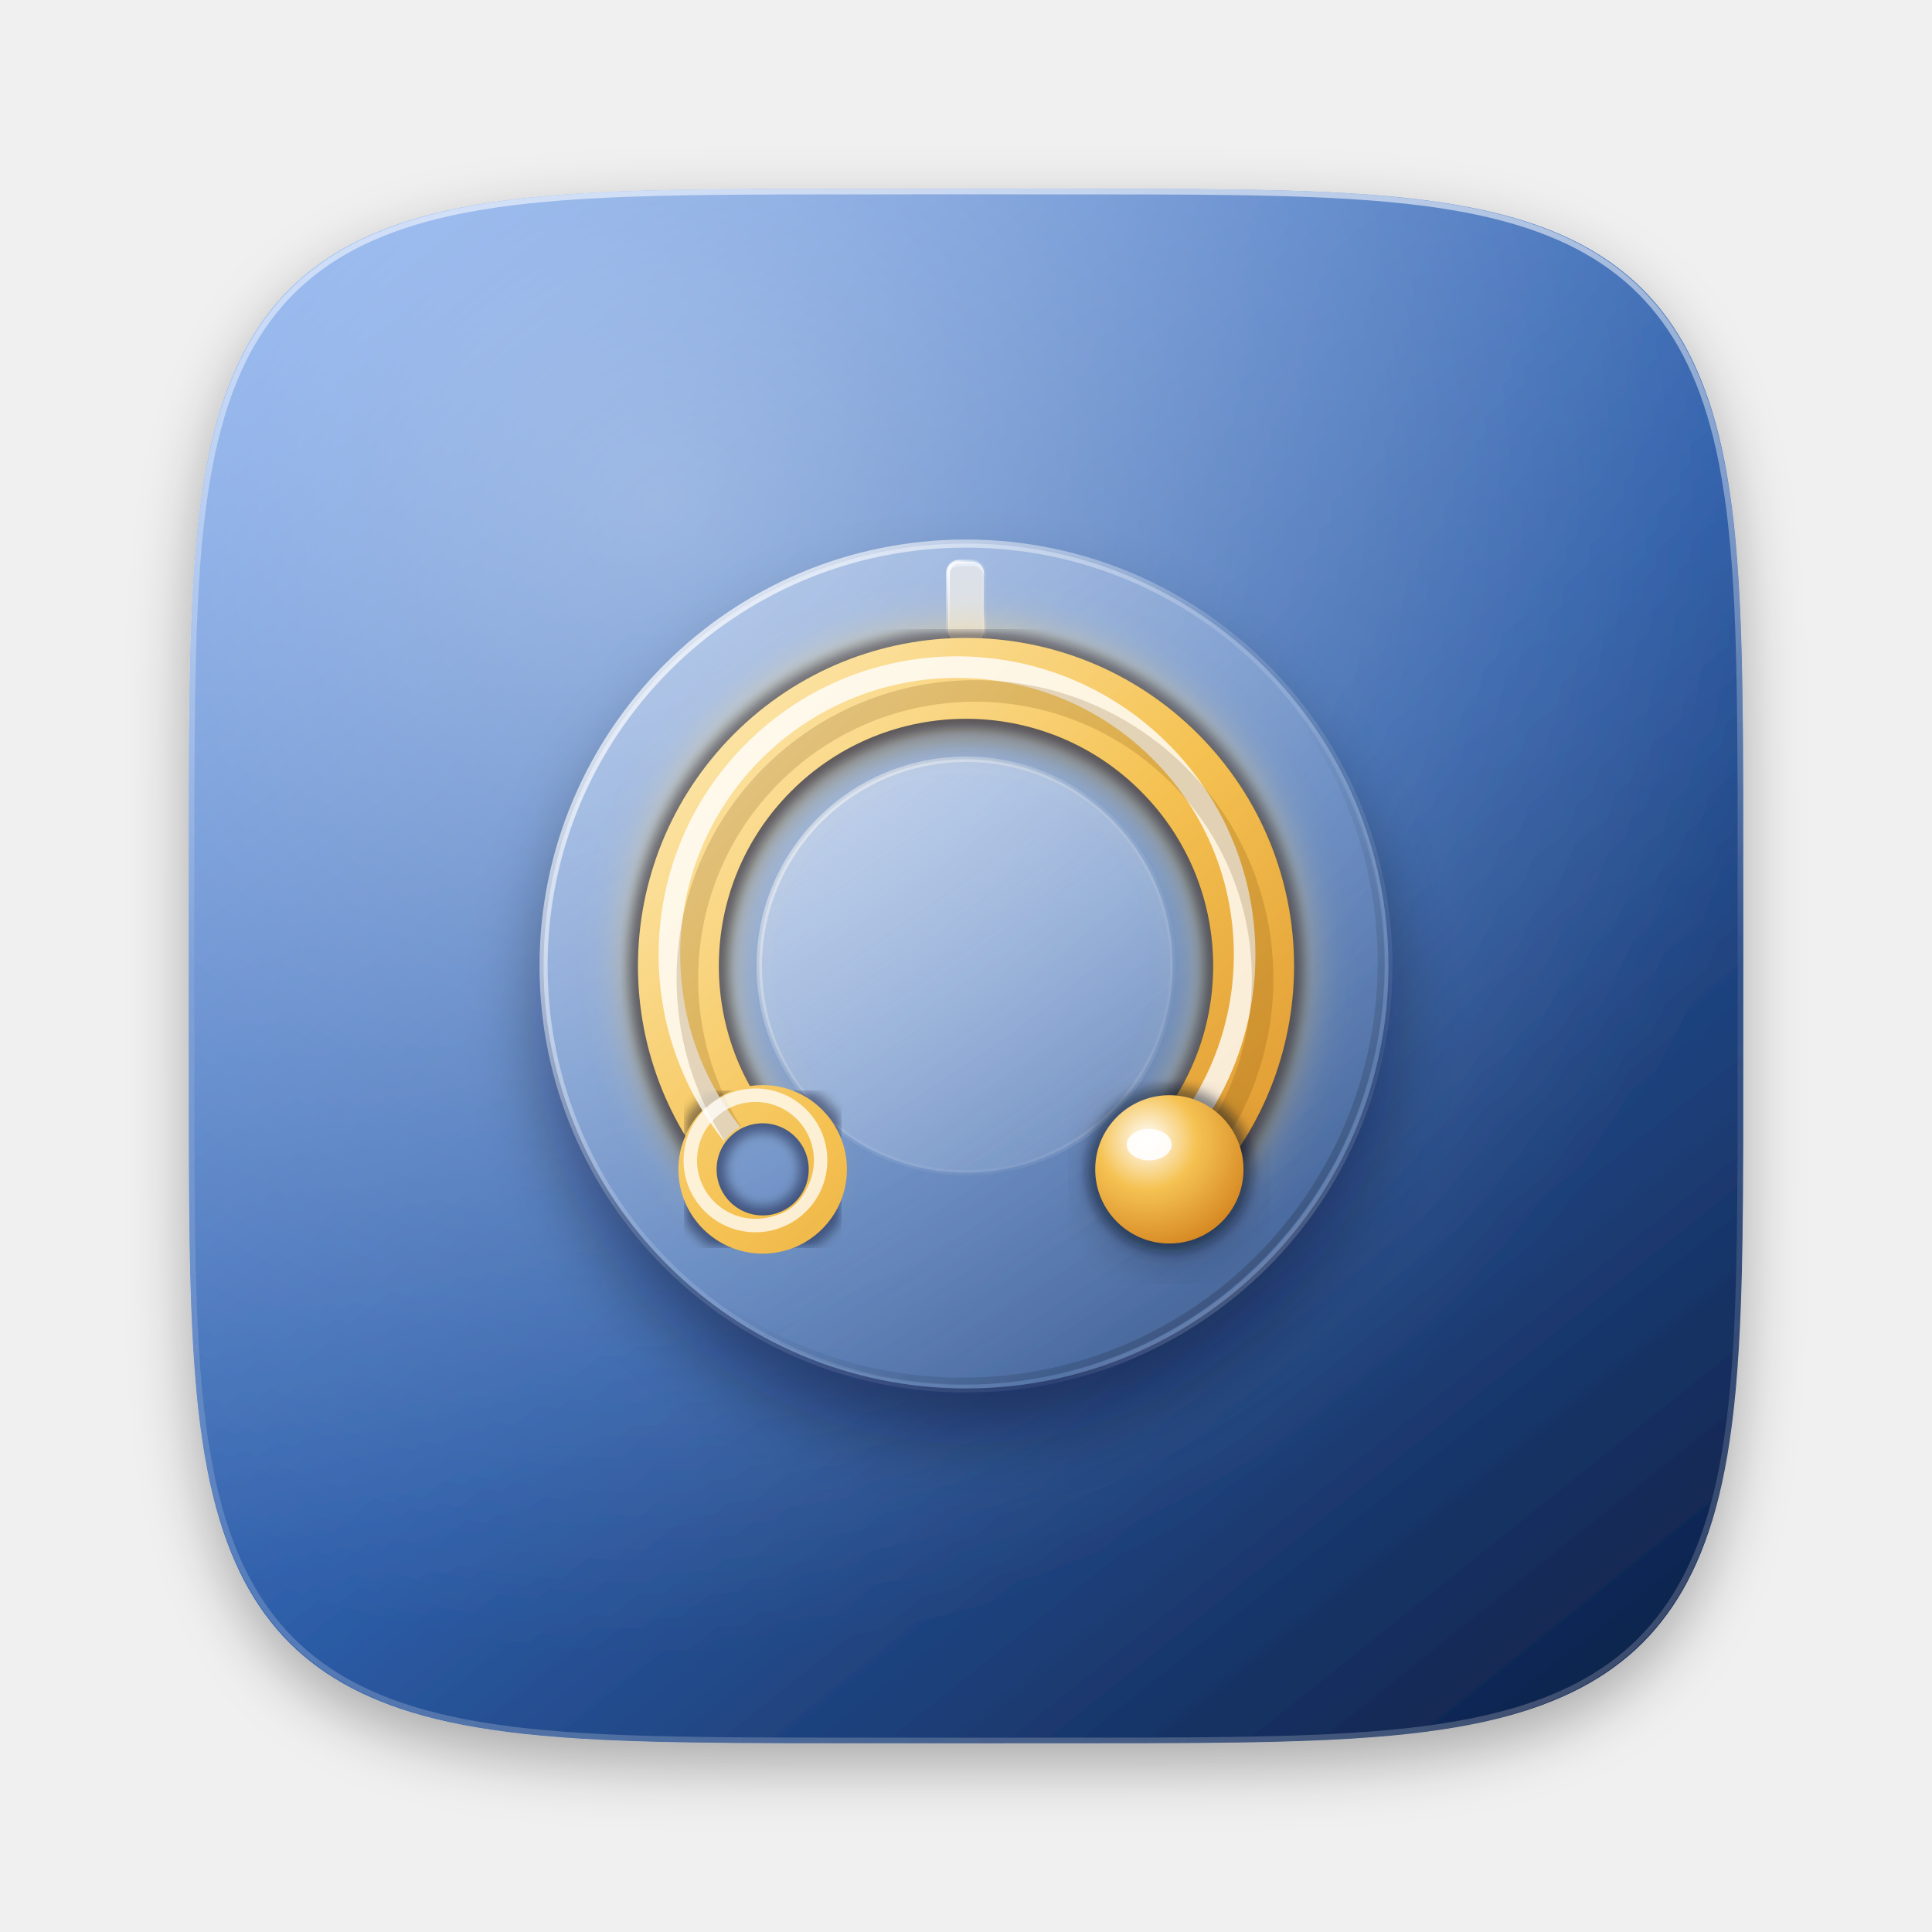
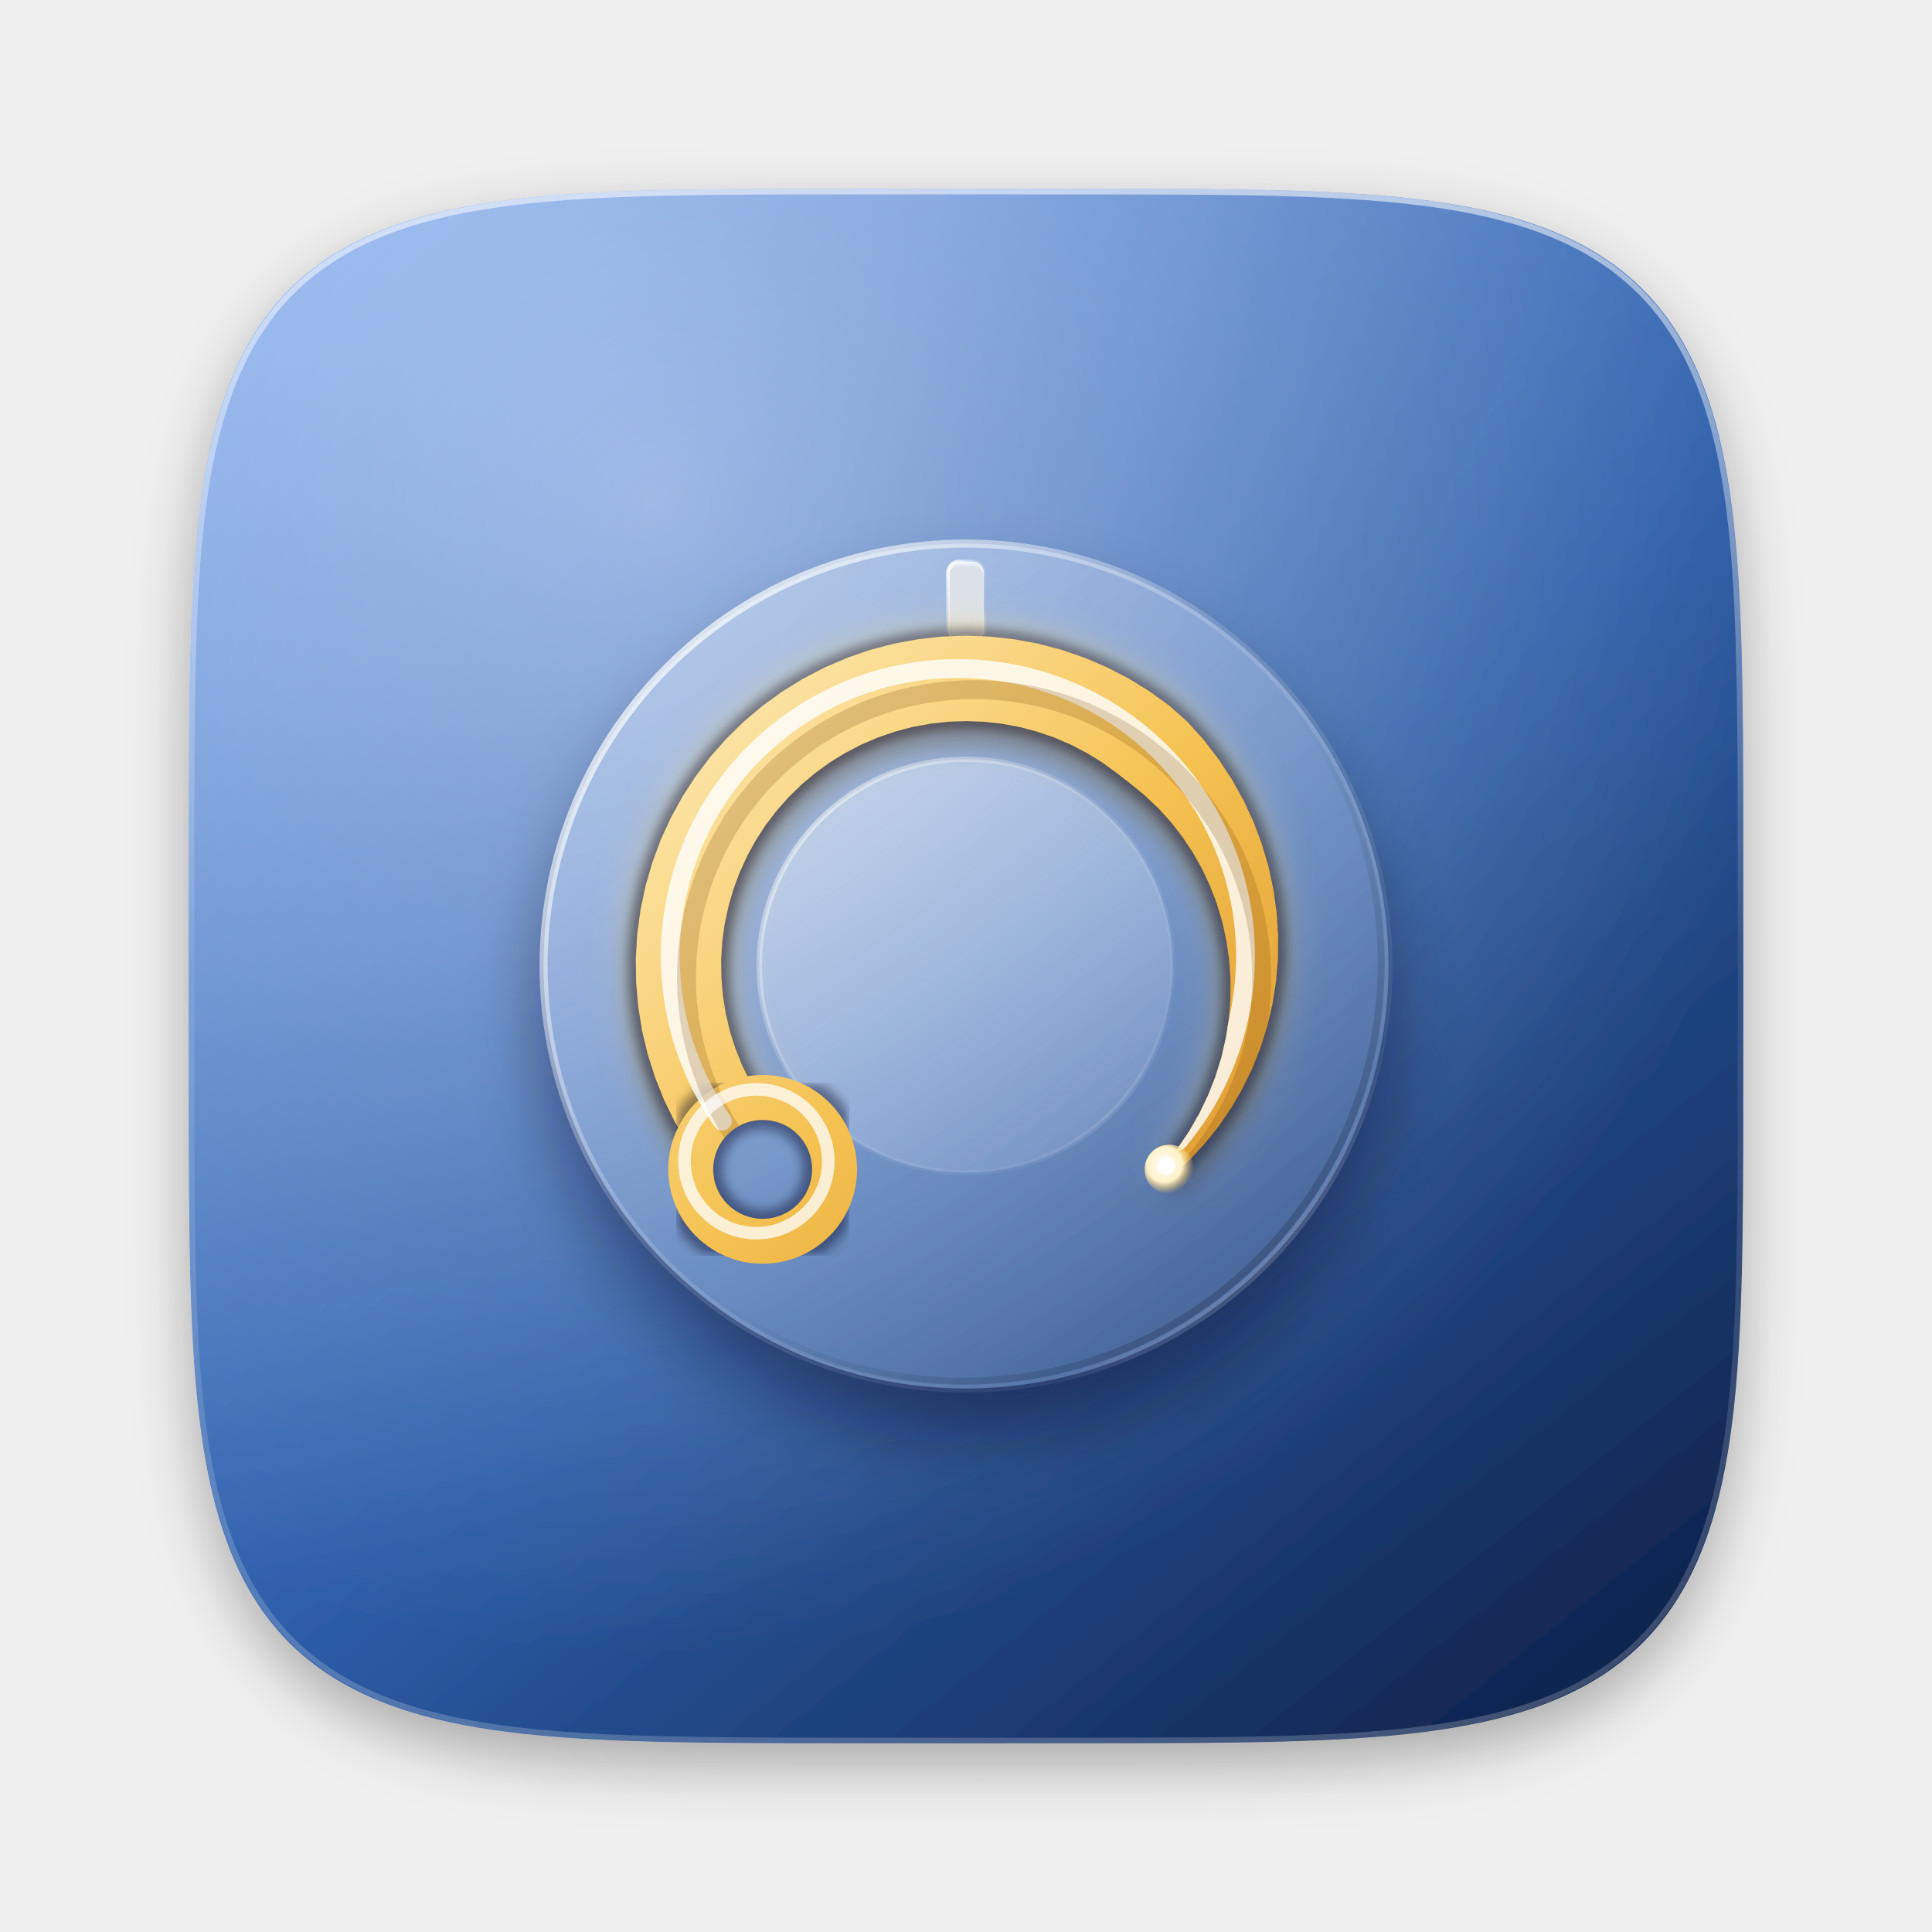
<svg xmlns="http://www.w3.org/2000/svg" width="1024" height="1024" fill="none" viewBox="0 0 1024 1024">
  <defs>
    <linearGradient id="ariadusage-app-icon-macos__c" x1=".1" x2=".9" y1="0" y2="1">
      <stop offset="0" stop-color="#7aa5eb" />
      <stop offset=".55" stop-color="#2d5da8" />
      <stop offset="1" stop-color="#0e224a" />
    </linearGradient>
    <linearGradient id="ariadusage-app-icon-macos__e" x1="0" x2="0" y1="0" y2="1">
      <stop offset="0" stop-color="#fff" stop-opacity=".55" />
      <stop offset=".5" stop-color="#fff" stop-opacity=".08" />
      <stop offset="1" stop-color="#fff" stop-opacity=".2" />
    </linearGradient>
    <linearGradient id="ariadusage-app-icon-macos__i" x1="0" x2=".7" y1="0" y2="1">
      <stop offset="0" stop-color="#f0f6ff" stop-opacity=".38" />
      <stop offset="1" stop-color="#f0f6ff" stop-opacity=".12" />
    </linearGradient>
    <linearGradient id="ariadusage-app-icon-macos__m" x1="0" x2=".7" y1="0" y2="1">
      <stop offset="0" stop-color="#f0f6ff" stop-opacity=".46" />
      <stop offset="1" stop-color="#f0f6ff" stop-opacity=".14" />
    </linearGradient>
    <linearGradient id="ariadusage-app-icon-macos__j" x1="0" x2="1" y1="0" y2="1">
      <stop offset="0" stop-color="#fff" stop-opacity=".95" />
      <stop offset=".45" stop-color="#fff" stop-opacity=".15" />
      <stop offset=".8" stop-color="#fff" stop-opacity=".06" />
      <stop offset="1" stop-color="#fff" stop-opacity=".45" />
    </linearGradient>
    <linearGradient id="ariadusage-app-icon-macos__k" x1="0" x2="1" y1="0" y2="1">
      <stop offset=".55" stop-opacity="0" />
      <stop offset="1" stop-opacity=".25" />
    </linearGradient>
    <linearGradient id="ariadusage-app-icon-macos__r" x1="50" x2="210" y1="50" y2="210" gradientUnits="userSpaceOnUse">
      <stop offset="0" stop-color="#fff2c8" />
      <stop offset=".5" stop-color="#f5c252" />
      <stop offset="1" stop-color="#d68822" />
    </linearGradient>
    <filter id="ariadusage-app-icon-macos__f" width="160%" height="170%" x="-30%" y="-30%">
      <feGaussianBlur stdDeviation="8" />
      <feOffset dy="10" />
      <feComponentTransfer>
        <feFuncA slope=".42" type="linear" />
      </feComponentTransfer>
    </filter>
    <filter id="ariadusage-app-icon-macos__h" width="100%" height="100%" x="0" y="0">
      <feGaussianBlur stdDeviation="16.7" />
    </filter>
    <filter id="ariadusage-app-icon-macos__p" width="140%" height="140%" x="-20%" y="-20%">
      <feGaussianBlur stdDeviation="5" />
    </filter>
    <filter id="ariadusage-app-icon-macos__q" width="120%" height="120%" x="-10%" y="-10%">
      <feGaussianBlur stdDeviation="1.2" />
    </filter>
    <filter id="ariadusage-app-icon-macos__o" width="140%" height="150%" x="-20%" y="-20%">
      <feGaussianBlur stdDeviation="3" />
      <feOffset dy="4" />
    </filter>
    <filter id="ariadusage-app-icon-macos__a" width="130%" height="135%" x="-15%" y="-15%">
      <feDropShadow dx="0" dy="12" flood-color="#000" flood-opacity=".3" stdDeviation="16" />
    </filter>
    <clipPath id="ariadusage-app-icon-macos__b">
      <path d="m924 512-.05 93.51-.15 29.86-.25 21.7-.34 17.64-.45 15.13-.55 13.37-.65 12.05-.75 11.02-.84 10.19-.95 9.48-1.06 8.89-1.15 8.36-1.26 7.92-1.36 7.5-1.46 7.14-1.57 6.8-1.68 6.51-1.78 6.22-1.89 5.96-2.01 5.72-2.11 5.49-2.22 5.27-2.34 5.07-2.45 4.88-2.57 4.7-2.69 4.51-2.81 4.35-2.93 4.19-3.06 4.03-3.18 3.88-3.32 3.74-3.45 3.59-3.59 3.45-3.74 3.32-3.88 3.18-4.03 3.06-4.19 2.93-4.35 2.81-4.51 2.69-4.7 2.57-4.88 2.45-5.07 2.34-5.27 2.22-5.49 2.11-5.72 2.01-5.96 1.89-6.22 1.78-6.51 1.68-6.8 1.57-7.14 1.46-7.5 1.36-7.92 1.26-8.36 1.15-8.89 1.06-9.48.95-10.19.84-11.02.75-12.05.65-13.37.55-15.13.45-17.64.34-21.7.25-29.86.15L512 924l-93.51-.05-29.86-.15-21.7-.25-17.64-.34-15.13-.45-13.37-.55-12.05-.65-11.02-.75-10.19-.84-9.48-.95-8.89-1.06-8.36-1.15-7.92-1.26-7.5-1.36-7.14-1.46-6.8-1.57-6.51-1.68-6.22-1.78-5.96-1.89-5.72-2.01-5.49-2.11-5.27-2.22-5.07-2.34-4.88-2.45-4.7-2.57-4.51-2.69-4.35-2.81-4.19-2.93-4.03-3.06-3.88-3.18-3.74-3.32-3.59-3.45-3.45-3.59-3.32-3.74-3.18-3.88-3.06-4.03-2.93-4.19-2.81-4.35-2.69-4.51-2.57-4.7-2.45-4.88-2.34-5.07-2.22-5.27-2.11-5.49-2.01-5.72-1.89-5.96-1.78-6.22-1.68-6.51-1.57-6.8-1.46-7.14-1.36-7.5-1.26-7.92-1.15-8.36-1.06-8.89-.95-9.48-.84-10.19-.75-11.02-.65-12.05-.55-13.37-.45-15.13-.34-17.64-.25-21.7-.15-29.86L100 512l.05-93.51.15-29.86.25-21.7.34-17.64.45-15.13.55-13.37.65-12.05.75-11.02.84-10.19.95-9.48 1.06-8.89 1.15-8.36 1.26-7.92 1.36-7.5 1.46-7.14 1.57-6.8 1.68-6.51 1.78-6.22 1.89-5.96 2.01-5.72 2.11-5.49 2.22-5.27 2.34-5.07 2.45-4.88 2.57-4.7 2.69-4.51 2.81-4.35 2.93-4.19 3.06-4.03 3.18-3.88 3.32-3.74 3.45-3.59 3.59-3.45 3.74-3.32 3.88-3.18 4.03-3.06 4.19-2.93 4.35-2.81 4.51-2.69 4.7-2.57 4.88-2.45 5.07-2.34 5.27-2.22 5.49-2.11 5.72-2.01 5.96-1.89 6.22-1.78 6.51-1.68 6.8-1.57 7.14-1.46 7.5-1.36 7.92-1.26 8.36-1.15 8.89-1.06 9.48-.95 10.19-.84 11.02-.75 12.05-.65 13.37-.55 15.13-.45 17.64-.34 21.7-.25 29.86-.15L512 100l93.51.05 29.86.15 21.7.25 17.64.34 15.13.45 13.37.55 12.05.65 11.02.75 10.19.84 9.48.95 8.89 1.06 8.36 1.15 7.92 1.26 7.5 1.36 7.14 1.46 6.8 1.57 6.51 1.68 6.22 1.78 5.96 1.89 5.72 2.01 5.49 2.11 5.27 2.22 5.07 2.34 4.88 2.45 4.7 2.57 4.51 2.69 4.35 2.81 4.19 2.93 4.03 3.06 3.88 3.18 3.74 3.32 3.59 3.45 3.45 3.59 3.32 3.74 3.18 3.88 3.06 4.03 2.93 4.19 2.81 4.35 2.69 4.51 2.57 4.7 2.45 4.88 2.34 5.07 2.22 5.27 2.11 5.49 2.01 5.72 1.89 5.96 1.78 6.22 1.68 6.51 1.57 6.8 1.46 7.14 1.36 7.5 1.26 7.92 1.15 8.36 1.06 8.89.95 9.48.84 10.19.75 11.02.65 12.05.55 13.37.45 15.13.34 17.64.25 21.7.15 29.86Z" />
    </clipPath>
    <clipPath id="ariadusage-app-icon-macos__l">
      <circle cx="128" cy="128" r="94" />
    </clipPath>
    <clipPath id="ariadusage-app-icon-macos__g">
      <circle cx="128" cy="128" r="94" transform="translate(207.12 207.12)scale(2.3819)" />
    </clipPath>
    <radialGradient id="ariadusage-app-icon-macos__d" cx=".3" cy=".2" r=".75">
      <stop offset="0" stop-color="#fff" stop-opacity=".4" />
      <stop offset="1" stop-color="#fff" stop-opacity="0" />
    </radialGradient>
-     <radialGradient id="ariadusage-app-icon-macos__t" cx=".35" cy=".3" r=".75">
+     <radialGradient id="ariadusage-app-icon-macos__t" cx=".4" cy=".4" r=".6">
      <stop offset="0" stop-color="#fff" />
-       <stop offset=".45" stop-color="#f5c252" />
-       <stop offset="1" stop-color="#d68822" />
+       <stop offset=".6" stop-color="#fff2c8" />
+       <stop offset="1" stop-color="#f5c252" stop-opacity="0" />
    </radialGradient>
    <mask id="ariadusage-app-icon-macos__n" width="256" height="256" x="0" y="0" maskUnits="userSpaceOnUse">
      <path fill="#fff" d="M0 0h256v256H0z" />
-       <circle cx="82.75" cy="173.25" r="10.65" fill="#000" />
+       <circle cx="82.75" cy="173.25" r="11" fill="#000" />
    </mask>
    <mask id="ariadusage-app-icon-macos__s" width="256" height="256" x="0" y="0" maskUnits="userSpaceOnUse">
-       <path stroke="#fff" stroke-linecap="round" stroke-width="18" d="M82.75 173.25a64 64 0 1 1 90.5 0" />
-       <circle cx="82.75" cy="173.25" r="14.5" stroke="#fff" stroke-width="8.5" />
-       <circle cx="82.75" cy="173.25" r="10.65" fill="#000" />
+       <path fill="#fff" d="m76.03 179.97-3.68-3.96-3.39-4.23-3.06-4.46-2.72-4.67-2.37-4.86-2.01-5.03-1.64-5.16-1.25-5.26-.86-5.34-.46-5.39-.07-5.41.33-5.4.73-5.37 1.12-5.29 1.51-5.2 1.88-5.07 2.26-4.92 2.61-4.74 2.95-4.53 3.27-4.31 3.59-4.05 3.87-3.78 4.14-3.48 4.39-3.17 4.6-2.84 4.8-2.49 4.98-2.13 5.11-1.77 5.24-1.37 5.32-.99 5.37-.6 5.41-.2 5.41.2 5.37.6 5.32.99 5.24 1.37 5.11 1.77 4.98 2.13 4.8 2.49 4.6 2.84 4.39 3.17 4.04 3.59 3.61 4.01 3.28 4.26 2.95 4.46 2.6 4.64 2.23 4.8 1.86 4.93 1.49 5.02 1.11 5.1.72 5.14.34 5.15-.04 5.14-.42 5.09-.79 5.02-1.16 4.93-1.5 4.8-1.85 4.65-2.18 4.48-2.48 4.28-2.79 4.07-3.06 3.82-3.31 3.58-3.55 3.3-1.07-1.07-1.06-1.06 2.87-3.6 2.57-3.78 2.27-3.95 1.96-4.07 1.65-4.19 1.32-4.27 1-4.33.67-4.36.34-4.38.02-4.37-.31-4.33-.62-4.27-.92-4.18-1.23-4.08-1.52-3.95-1.8-3.81-2.06-3.64-2.31-3.46-2.54-3.25-2.76-3.04-2.96-2.8-3.13-2.57-3.17-2.47-3.25-2.36-3.42-2.1-3.56-1.85-3.69-1.58-3.79-1.3-3.88-1.03-3.94-.73-3.99-.44-4.01-.15-4.01.15-3.99.44-3.94.73-3.88 1.03-3.79 1.3-3.69 1.58-3.56 1.85-3.42 2.1-3.25 2.36-3.07 2.58-2.87 2.8-2.66 3.01-2.43 3.19-2.19 3.36-1.93 3.52-1.67 3.64-1.4 3.76-1.12 3.86-.83 3.92-.54 3.98-.24 4 .05 4.01.34 4 .64 3.96.92 3.91 1.22 3.82 1.49 3.73 1.76 3.6 2.02 3.47 2.27 3.31 2.5 3.13 2.73 2.94Z" />
+       <circle cx="82.75" cy="173.25" r="16" stroke="#fff" stroke-width="10" />
+       <circle cx="82.75" cy="173.25" r="11" fill="#000" />
    </mask>
  </defs>
  <g filter="url(#ariadusage-app-icon-macos__a)">
    <g clip-path="url(#ariadusage-app-icon-macos__b)">
      <path fill="url(#ariadusage-app-icon-macos__c)" d="M100 100h824v824H100z" />
      <path fill="url(#ariadusage-app-icon-macos__d)" d="M100 100h824v824H100z" />
    </g>
    <path stroke="url(#ariadusage-app-icon-macos__e)" stroke-width="3" d="m922.5 512-.05 93.17-.15 29.75-.25 21.62-.34 17.58-.45 15.07-.54 13.32-.65 12.01-.74 10.98-.85 10.15-.95 9.45-1.04 8.85-1.15 8.34-1.26 7.88-1.35 7.48-1.46 7.11-1.57 6.78-1.67 6.48-1.77 6.2-1.89 5.94-1.99 5.7-2.11 5.47-2.21 5.25-2.33 5.05-2.44 4.87-2.56 4.67-2.68 4.51-2.8 4.33-2.92 4.17-3.05 4.02-3.17 3.86-3.31 3.72-3.44 3.58-3.58 3.44-3.72 3.31-3.86 3.17-4.02 3.05-4.17 2.92-4.33 2.8-4.51 2.68-4.67 2.56-4.87 2.44-5.05 2.33-5.25 2.21-5.47 2.11-5.7 1.99-5.94 1.89-6.2 1.77-6.48 1.67-6.78 1.57-7.11 1.46-7.48 1.35-7.88 1.26-8.34 1.15-8.85 1.04-9.45.95-10.15.85-10.98.74-12.01.65-13.32.54-15.07.45-17.58.34-21.62.25-29.75.15-93.17.05-93.17-.05-29.75-.15-21.62-.25-17.58-.34-15.07-.45-13.32-.54-12.01-.65-10.98-.74-10.15-.85-9.45-.95-8.85-1.04-8.34-1.15-7.88-1.26-7.48-1.35-7.11-1.46-6.78-1.57-6.48-1.67-6.2-1.77-5.94-1.89-5.7-1.99-5.47-2.11-5.25-2.21-5.05-2.33-4.87-2.44-4.67-2.56-4.51-2.68-4.33-2.8-4.17-2.92-4.02-3.05-3.86-3.17-3.72-3.31-3.58-3.44-3.44-3.58-3.31-3.72-3.17-3.86-3.05-4.02-2.92-4.17-2.8-4.33-2.68-4.51-2.56-4.67-2.44-4.87-2.33-5.05-2.21-5.25-2.11-5.47-1.99-5.7-1.89-5.94-1.77-6.2-1.67-6.48-1.57-6.78-1.46-7.11-1.35-7.48-1.26-7.88-1.15-8.34-1.04-8.85-.95-9.45-.85-10.15-.74-10.98-.65-12.01-.54-13.32-.45-15.07-.34-17.58-.25-21.62-.15-29.75-.05-93.17.05-93.17.15-29.75.25-21.62.34-17.58.45-15.07.54-13.32.65-12.01.74-10.98.85-10.15.95-9.45 1.04-8.85 1.15-8.34 1.26-7.88 1.35-7.48 1.46-7.11 1.57-6.78 1.67-6.48 1.77-6.2 1.89-5.94 1.99-5.7 2.11-5.47 2.21-5.25 2.33-5.05 2.44-4.87 2.56-4.67 2.68-4.51 2.8-4.33 2.92-4.17 3.05-4.02 3.17-3.86 3.31-3.72 3.44-3.58 3.58-3.44 3.72-3.31 3.86-3.17 4.02-3.05 4.17-2.92 4.33-2.8 4.51-2.68 4.67-2.56 4.87-2.44 5.05-2.33 5.25-2.21 5.47-2.11 5.7-1.99 5.94-1.89 6.2-1.77 6.48-1.67 6.78-1.57 7.11-1.46 7.48-1.35 7.88-1.26 8.34-1.15 8.85-1.04 9.45-.95 10.15-.85 10.98-.74 12.01-.65 13.32-.54 15.07-.45 17.58-.34 21.62-.25 29.75-.15 93.17-.05 93.17.05 29.75.15 21.62.25 17.58.34 15.07.45 13.32.54 12.01.65 10.98.74 10.15.85 9.45.95 8.85 1.04 8.34 1.15 7.88 1.26 7.48 1.35 7.11 1.46 6.78 1.57 6.48 1.67 6.2 1.77 5.94 1.89 5.7 1.99 5.47 2.11 5.25 2.21 5.05 2.33 4.87 2.44 4.67 2.56 4.51 2.68 4.33 2.8 4.17 2.92 4.02 3.05 3.86 3.17 3.72 3.31 3.58 3.44 3.44 3.58 3.31 3.72 3.17 3.86 3.05 4.02 2.92 4.17 2.8 4.33 2.68 4.51 2.56 4.67 2.44 4.87 2.33 5.05 2.21 5.25 2.11 5.47 1.99 5.7 1.89 5.94 1.77 6.2 1.67 6.48 1.57 6.78 1.46 7.11 1.35 7.48 1.26 7.88 1.15 8.34 1.04 8.85.95 9.45.85 10.15.74 10.98.65 12.01.54 13.32.45 15.07.34 17.58.25 21.62.15 29.75Z" />
  </g>
  <circle cx="128" cy="128" r="94" fill="#051020" filter="url(#ariadusage-app-icon-macos__f)" transform="translate(207.12 207.12)scale(2.3819)" />
  <g clip-path="url(#ariadusage-app-icon-macos__g)" filter="url(#ariadusage-app-icon-macos__h)">
    <path fill="url(#ariadusage-app-icon-macos__c)" d="M100 100h824v824H100z" />
    <path fill="url(#ariadusage-app-icon-macos__d)" d="M100 100h824v824H100z" />
  </g>
  <g transform="translate(207.12 207.12)scale(2.3819)">
    <circle cx="128" cy="128" r="94" fill="url(#ariadusage-app-icon-macos__i)" />
    <circle cx="128" cy="128" r="94" stroke="url(#ariadusage-app-icon-macos__j)" stroke-width="1.8" />
    <circle cx="128" cy="128" r="94" stroke="url(#ariadusage-app-icon-macos__k)" stroke-width="3.2" clip-path="url(#ariadusage-app-icon-macos__l)" transform="translate(-.8 -.8)" />
    <circle cx="128" cy="128" r="46" fill="url(#ariadusage-app-icon-macos__m)" />
    <circle cx="128" cy="128" r="46" stroke="url(#ariadusage-app-icon-macos__j)" stroke-opacity=".7" stroke-width="1.2" />
    <path fill="#051020" d="M126.5 39h3a2.5 2.5 0 0 1 2.5 2.5v13a2.5 2.5 0 0 1-2.5 2.5h-3a2.5 2.5 0 0 1-2.5-2.5v-13a2.5 2.5 0 0 1 2.5-2.5" opacity=".3" />
    <path fill="#fff" d="M126.5 38h3a2.5 2.5 0 0 1 2.5 2.5v13a2.5 2.5 0 0 1-2.5 2.5h-3a2.5 2.5 0 0 1-2.5-2.5v-13a2.5 2.5 0 0 1 2.5-2.5" opacity=".75" />
    <path stroke="url(#ariadusage-app-icon-macos__j)" stroke-width=".8" d="M126.5 38h3a2.5 2.5 0 0 1 2.5 2.5v13a2.5 2.5 0 0 1-2.5 2.5h-3a2.5 2.5 0 0 1-2.5-2.5v-13a2.5 2.5 0 0 1 2.5-2.5Z" />
-     <g stroke-linecap="round" mask="url(#ariadusage-app-icon-macos__n)">
-       <path stroke="#051020" stroke-opacity=".45" stroke-width="18" d="M82.75 173.25a64 64 0 1 1 90.5 0" filter="url(#ariadusage-app-icon-macos__o)" />
-       <path stroke="#ffd478" stroke-opacity=".6" stroke-width="22" d="M82.75 173.25a64 64 0 1 1 90.5 0" filter="url(#ariadusage-app-icon-macos__p)" />
-       <path stroke="#051020" stroke-opacity=".42" stroke-width="22" d="M82.75 173.25a64 64 0 1 1 90.5 0" filter="url(#ariadusage-app-icon-macos__q)" />
-       <path stroke="url(#ariadusage-app-icon-macos__r)" stroke-width="18" d="M82.75 173.25a64 64 0 1 1 90.5 0" />
+     <g mask="url(#ariadusage-app-icon-macos__n)">
+       <path fill="#051020" fill-opacity=".45" d="m76.03 179.97-3.68-3.96-3.39-4.23-3.06-4.46-2.72-4.67-2.37-4.86-2.01-5.03-1.64-5.16-1.25-5.26-.86-5.34-.46-5.39-.07-5.41.33-5.4.73-5.37 1.12-5.29 1.51-5.2 1.88-5.07 2.26-4.92 2.61-4.74 2.95-4.53 3.27-4.31 3.59-4.05 3.87-3.78 4.14-3.48 4.39-3.17 4.6-2.84 4.8-2.49 4.98-2.13 5.11-1.77 5.24-1.37 5.32-.99 5.37-.6 5.41-.2 5.41.2 5.37.6 5.32.99 5.24 1.37 5.11 1.77 4.98 2.13 4.8 2.49 4.6 2.84 4.39 3.17 4.04 3.59 3.61 4.01 3.28 4.26 2.95 4.46 2.6 4.64 2.23 4.8 1.86 4.93 1.49 5.02 1.11 5.1.72 5.14.34 5.15-.04 5.14-.42 5.09-.79 5.02-1.16 4.93-1.5 4.8-1.85 4.65-2.18 4.48-2.48 4.28-2.79 4.07-3.06 3.82-3.31 3.58-3.55 3.3-1.07-1.07-1.06-1.06 2.87-3.6 2.57-3.78 2.27-3.95 1.96-4.07 1.65-4.19 1.32-4.27 1-4.33.67-4.36.34-4.38.02-4.37-.31-4.33-.62-4.27-.92-4.18-1.23-4.08-1.52-3.95-1.8-3.81-2.06-3.64-2.31-3.46-2.54-3.25-2.76-3.04-2.96-2.8-3.13-2.57-3.17-2.47-3.25-2.36-3.42-2.1-3.56-1.85-3.69-1.58-3.79-1.3-3.88-1.03-3.94-.73-3.99-.44-4.01-.15-4.01.15-3.99.44-3.94.73-3.88 1.03-3.79 1.3-3.69 1.58-3.56 1.85-3.42 2.1-3.25 2.36-3.07 2.58-2.87 2.8-2.66 3.01-2.43 3.19-2.19 3.36-1.93 3.52-1.67 3.64-1.4 3.76-1.12 3.86-.83 3.92-.54 3.98-.24 4 .05 4.01.34 4 .64 3.96.92 3.91 1.22 3.82 1.49 3.73 1.76 3.6 2.02 3.47 2.27 3.31 2.5 3.13 2.73 2.94Z" filter="url(#ariadusage-app-icon-macos__o)" />
+       <path fill="#ffd478" fill-opacity=".6" d="m76.03 179.97-3.68-3.96-3.39-4.23-3.06-4.46-2.72-4.67-2.37-4.86-2.01-5.03-1.64-5.16-1.25-5.26-.86-5.34-.46-5.39-.07-5.41.33-5.4.73-5.37 1.12-5.29 1.51-5.2 1.88-5.07 2.26-4.92 2.61-4.74 2.95-4.53 3.27-4.31 3.59-4.05 3.87-3.78 4.14-3.48 4.39-3.17 4.6-2.84 4.8-2.49 4.98-2.13 5.11-1.77 5.24-1.37 5.32-.99 5.37-.6 5.41-.2 5.41.2 5.37.6 5.32.99 5.24 1.37 5.11 1.77 4.98 2.13 4.8 2.49 4.6 2.84 4.39 3.17 4.04 3.59 3.61 4.01 3.28 4.26 2.95 4.46 2.6 4.64 2.23 4.8 1.86 4.93 1.49 5.02 1.11 5.1.72 5.14.34 5.15-.04 5.14-.42 5.09-.79 5.02-1.16 4.93-1.5 4.8-1.85 4.65-2.18 4.48-2.48 4.28-2.79 4.07-3.06 3.82-3.31 3.58-3.55 3.3-1.07-1.07-1.06-1.06 2.87-3.6 2.57-3.78 2.27-3.95 1.96-4.07 1.65-4.19 1.32-4.27 1-4.33.67-4.36.34-4.38.02-4.37-.31-4.33-.62-4.27-.92-4.18-1.23-4.08-1.52-3.95-1.8-3.81-2.06-3.64-2.31-3.46-2.54-3.25-2.76-3.04-2.96-2.8-3.13-2.57-3.17-2.47-3.25-2.36-3.42-2.1-3.56-1.85-3.69-1.58-3.79-1.3-3.88-1.03-3.94-.73-3.99-.44-4.01-.15-4.01.15-3.99.44-3.94.73-3.88 1.03-3.79 1.3-3.69 1.58-3.56 1.85-3.42 2.1-3.25 2.36-3.07 2.58-2.87 2.8-2.66 3.01-2.43 3.19-2.19 3.36-1.93 3.52-1.67 3.64-1.4 3.76-1.12 3.86-.83 3.92-.54 3.98-.24 4 .05 4.01.34 4 .64 3.96.92 3.91 1.22 3.82 1.49 3.73 1.76 3.6 2.02 3.47 2.27 3.31 2.5 3.13 2.73 2.94Z" filter="url(#ariadusage-app-icon-macos__p)" />
+       <path stroke="#051020" stroke-opacity=".42" stroke-width="3" d="m76.03 179.97-3.68-3.96-3.39-4.23-3.06-4.46-2.72-4.67-2.37-4.86-2.01-5.03-1.64-5.16-1.25-5.26-.86-5.34-.46-5.39-.07-5.41.33-5.4.73-5.37 1.12-5.29 1.51-5.2 1.88-5.07 2.26-4.92 2.61-4.74 2.95-4.53 3.27-4.31 3.59-4.05 3.87-3.78 4.14-3.48 4.39-3.17 4.6-2.84 4.8-2.49 4.98-2.13 5.11-1.77 5.24-1.37 5.32-.99 5.37-.6 5.41-.2 5.41.2 5.37.6 5.32.99 5.24 1.37 5.11 1.77 4.98 2.13 4.8 2.49 4.6 2.84 4.39 3.17 4.04 3.59 3.61 4.01 3.28 4.26 2.95 4.46 2.6 4.64 2.23 4.8 1.86 4.93 1.49 5.02 1.11 5.1.72 5.14.34 5.15-.04 5.14-.42 5.09-.79 5.02-1.16 4.93-1.5 4.8-1.85 4.65-2.18 4.48-2.48 4.28-2.79 4.07-3.06 3.82-3.31 3.58-3.55 3.3-1.07-1.07-1.06-1.06 2.87-3.6 2.57-3.78 2.27-3.95 1.96-4.07 1.65-4.19 1.32-4.27 1-4.33.67-4.36.34-4.38.02-4.37-.31-4.33-.62-4.27-.92-4.18-1.23-4.08-1.52-3.95-1.8-3.81-2.06-3.64-2.31-3.46-2.54-3.25-2.76-3.04-2.96-2.8-3.13-2.57-3.17-2.47-3.25-2.36-3.42-2.1-3.56-1.85-3.69-1.58-3.79-1.3-3.88-1.03-3.94-.73-3.99-.44-4.01-.15-4.01.15-3.99.44-3.94.73-3.88 1.03-3.79 1.3-3.69 1.58-3.56 1.85-3.42 2.1-3.25 2.36-3.07 2.58-2.87 2.8-2.66 3.01-2.43 3.19-2.19 3.36-1.93 3.52-1.67 3.64-1.4 3.76-1.12 3.86-.83 3.92-.54 3.98-.24 4 .05 4.01.34 4 .64 3.96.92 3.91 1.22 3.82 1.49 3.73 1.76 3.6 2.02 3.47 2.27 3.31 2.5 3.13 2.73 2.94Z" filter="url(#ariadusage-app-icon-macos__q)" />
+       <path fill="url(#ariadusage-app-icon-macos__r)" d="m76.03 179.97-3.68-3.96-3.39-4.23-3.06-4.46-2.72-4.67-2.37-4.86-2.01-5.03-1.64-5.16-1.25-5.26-.86-5.34-.46-5.39-.07-5.41.33-5.4.73-5.37 1.12-5.29 1.51-5.2 1.88-5.07 2.26-4.92 2.61-4.74 2.95-4.53 3.27-4.31 3.59-4.05 3.87-3.78 4.14-3.48 4.39-3.17 4.6-2.84 4.8-2.49 4.98-2.13 5.11-1.77 5.24-1.37 5.32-.99 5.37-.6 5.41-.2 5.41.2 5.37.6 5.32.99 5.24 1.37 5.11 1.77 4.98 2.13 4.8 2.49 4.6 2.84 4.39 3.17 4.04 3.59 3.61 4.01 3.28 4.26 2.95 4.46 2.6 4.64 2.23 4.8 1.86 4.93 1.49 5.02 1.11 5.1.72 5.14.34 5.15-.04 5.14-.42 5.09-.79 5.02-1.16 4.93-1.5 4.8-1.85 4.65-2.18 4.48-2.48 4.28-2.79 4.07-3.06 3.82-3.31 3.58-3.55 3.3-1.07-1.07-1.06-1.06 2.87-3.6 2.57-3.78 2.27-3.95 1.96-4.07 1.65-4.19 1.32-4.27 1-4.33.67-4.36.34-4.38.02-4.37-.31-4.33-.62-4.27-.92-4.18-1.23-4.08-1.52-3.95-1.8-3.81-2.06-3.64-2.31-3.46-2.54-3.25-2.76-3.04-2.96-2.8-3.13-2.57-3.17-2.47-3.25-2.36-3.42-2.1-3.56-1.85-3.69-1.58-3.79-1.3-3.88-1.03-3.94-.73-3.99-.44-4.01-.15-4.01.15-3.99.44-3.94.73-3.88 1.03-3.79 1.3-3.69 1.58-3.56 1.85-3.42 2.1-3.25 2.36-3.07 2.58-2.87 2.8-2.66 3.01-2.43 3.19-2.19 3.36-1.93 3.52-1.67 3.64-1.4 3.76-1.12 3.86-.83 3.92-.54 3.98-.24 4 .05 4.01.34 4 .64 3.96.92 3.91 1.22 3.82 1.49 3.73 1.76 3.6 2.02 3.47 2.27 3.31 2.5 3.13 2.73 2.94Z" />
    </g>
-     <circle cx="82.75" cy="173.25" r="14.5" stroke="#051020" stroke-opacity=".42" stroke-width="12.5" filter="url(#ariadusage-app-icon-macos__q)" />
-     <circle cx="82.75" cy="173.25" r="14.5" stroke="url(#ariadusage-app-icon-macos__r)" stroke-width="8.5" />
+     <circle cx="82.75" cy="173.25" r="16" stroke="#051020" stroke-opacity=".42" stroke-width="14" filter="url(#ariadusage-app-icon-macos__q)" />
+     <circle cx="82.75" cy="173.25" r="16" stroke="url(#ariadusage-app-icon-macos__r)" stroke-width="10" />
    <g mask="url(#ariadusage-app-icon-macos__s)">
-       <path stroke="#fff" stroke-linecap="round" stroke-opacity=".8" stroke-width="4.8" d="M80.75 170.75a64 64 0 1 1 90.5 0" />
-       <path stroke="#6e3e04" stroke-linecap="round" stroke-opacity=".18" stroke-width="4.8" d="M84.75 176.05a64 64 0 1 1 90.5 0" />
-       <circle cx="82.75" cy="173.25" r="14.5" stroke="#fff" stroke-opacity=".75" stroke-width="3" transform="translate(-1.6 -2)" />
+       <path stroke="#fff" stroke-linecap="round" stroke-opacity=".8" stroke-width="4.2" d="M73.77 162.51a64 64 0 1 1 101.46 4.43" />
+       <path stroke="#6e3e04" stroke-linecap="round" stroke-opacity=".2" stroke-width="4.2" d="M77.37 167.21a64 64 0 1 1 101.46 4.43" />
+       <circle cx="82.75" cy="173.25" r="16" stroke="#fff" stroke-opacity=".75" stroke-width="2.8" transform="translate(-1.4 -1.8)" />
    </g>
-     <circle cx="173.25" cy="176.25" r="16" fill="#051020" filter="url(#ariadusage-app-icon-macos__p)" opacity=".35" />
-     <circle cx="173.25" cy="173.25" r="18.5" fill="#051020" filter="url(#ariadusage-app-icon-macos__q)" opacity=".42" />
-     <circle cx="173.25" cy="173.25" r="16.5" fill="url(#ariadusage-app-icon-macos__t)" />
-     <ellipse cx="168.75" cy="167.75" fill="#fff" opacity=".9" rx="5" ry="3.5" />
+     <circle cx="173.25" cy="173.25" r="5.5" fill="url(#ariadusage-app-icon-macos__t)" />
+     <circle cx="172.55" cy="172.55" r="2" fill="#fff" opacity=".95" />
  </g>
</svg>
